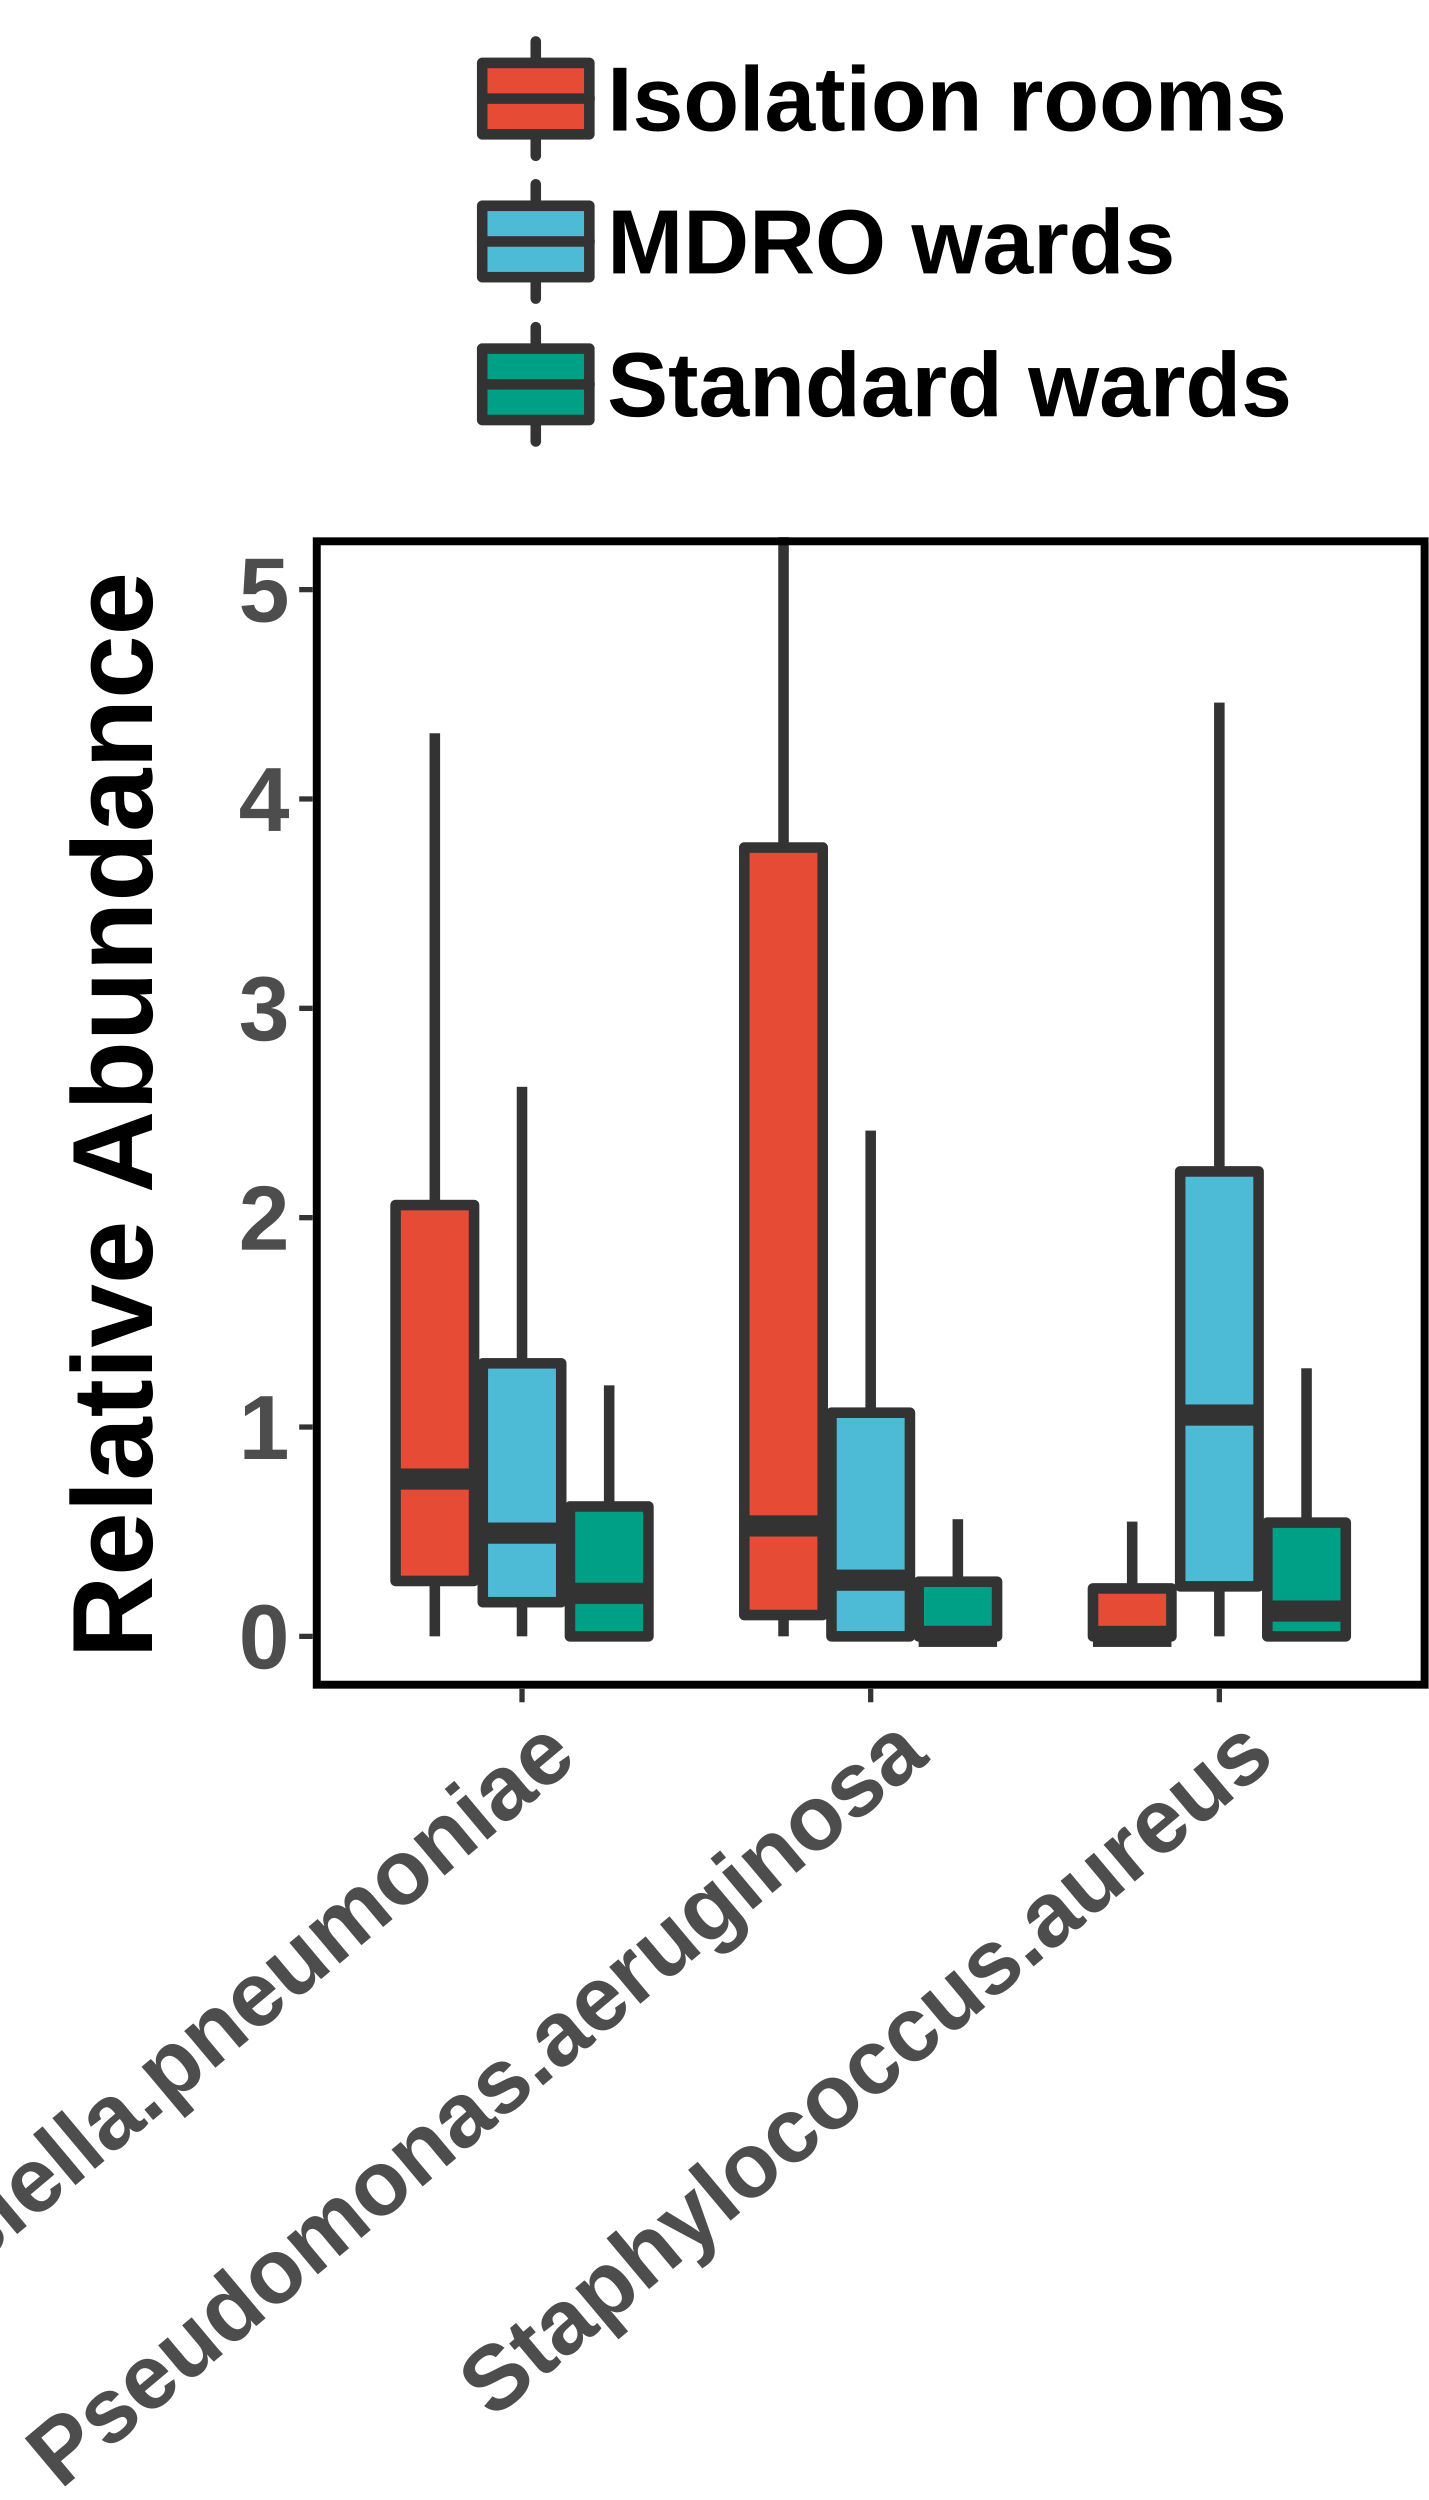
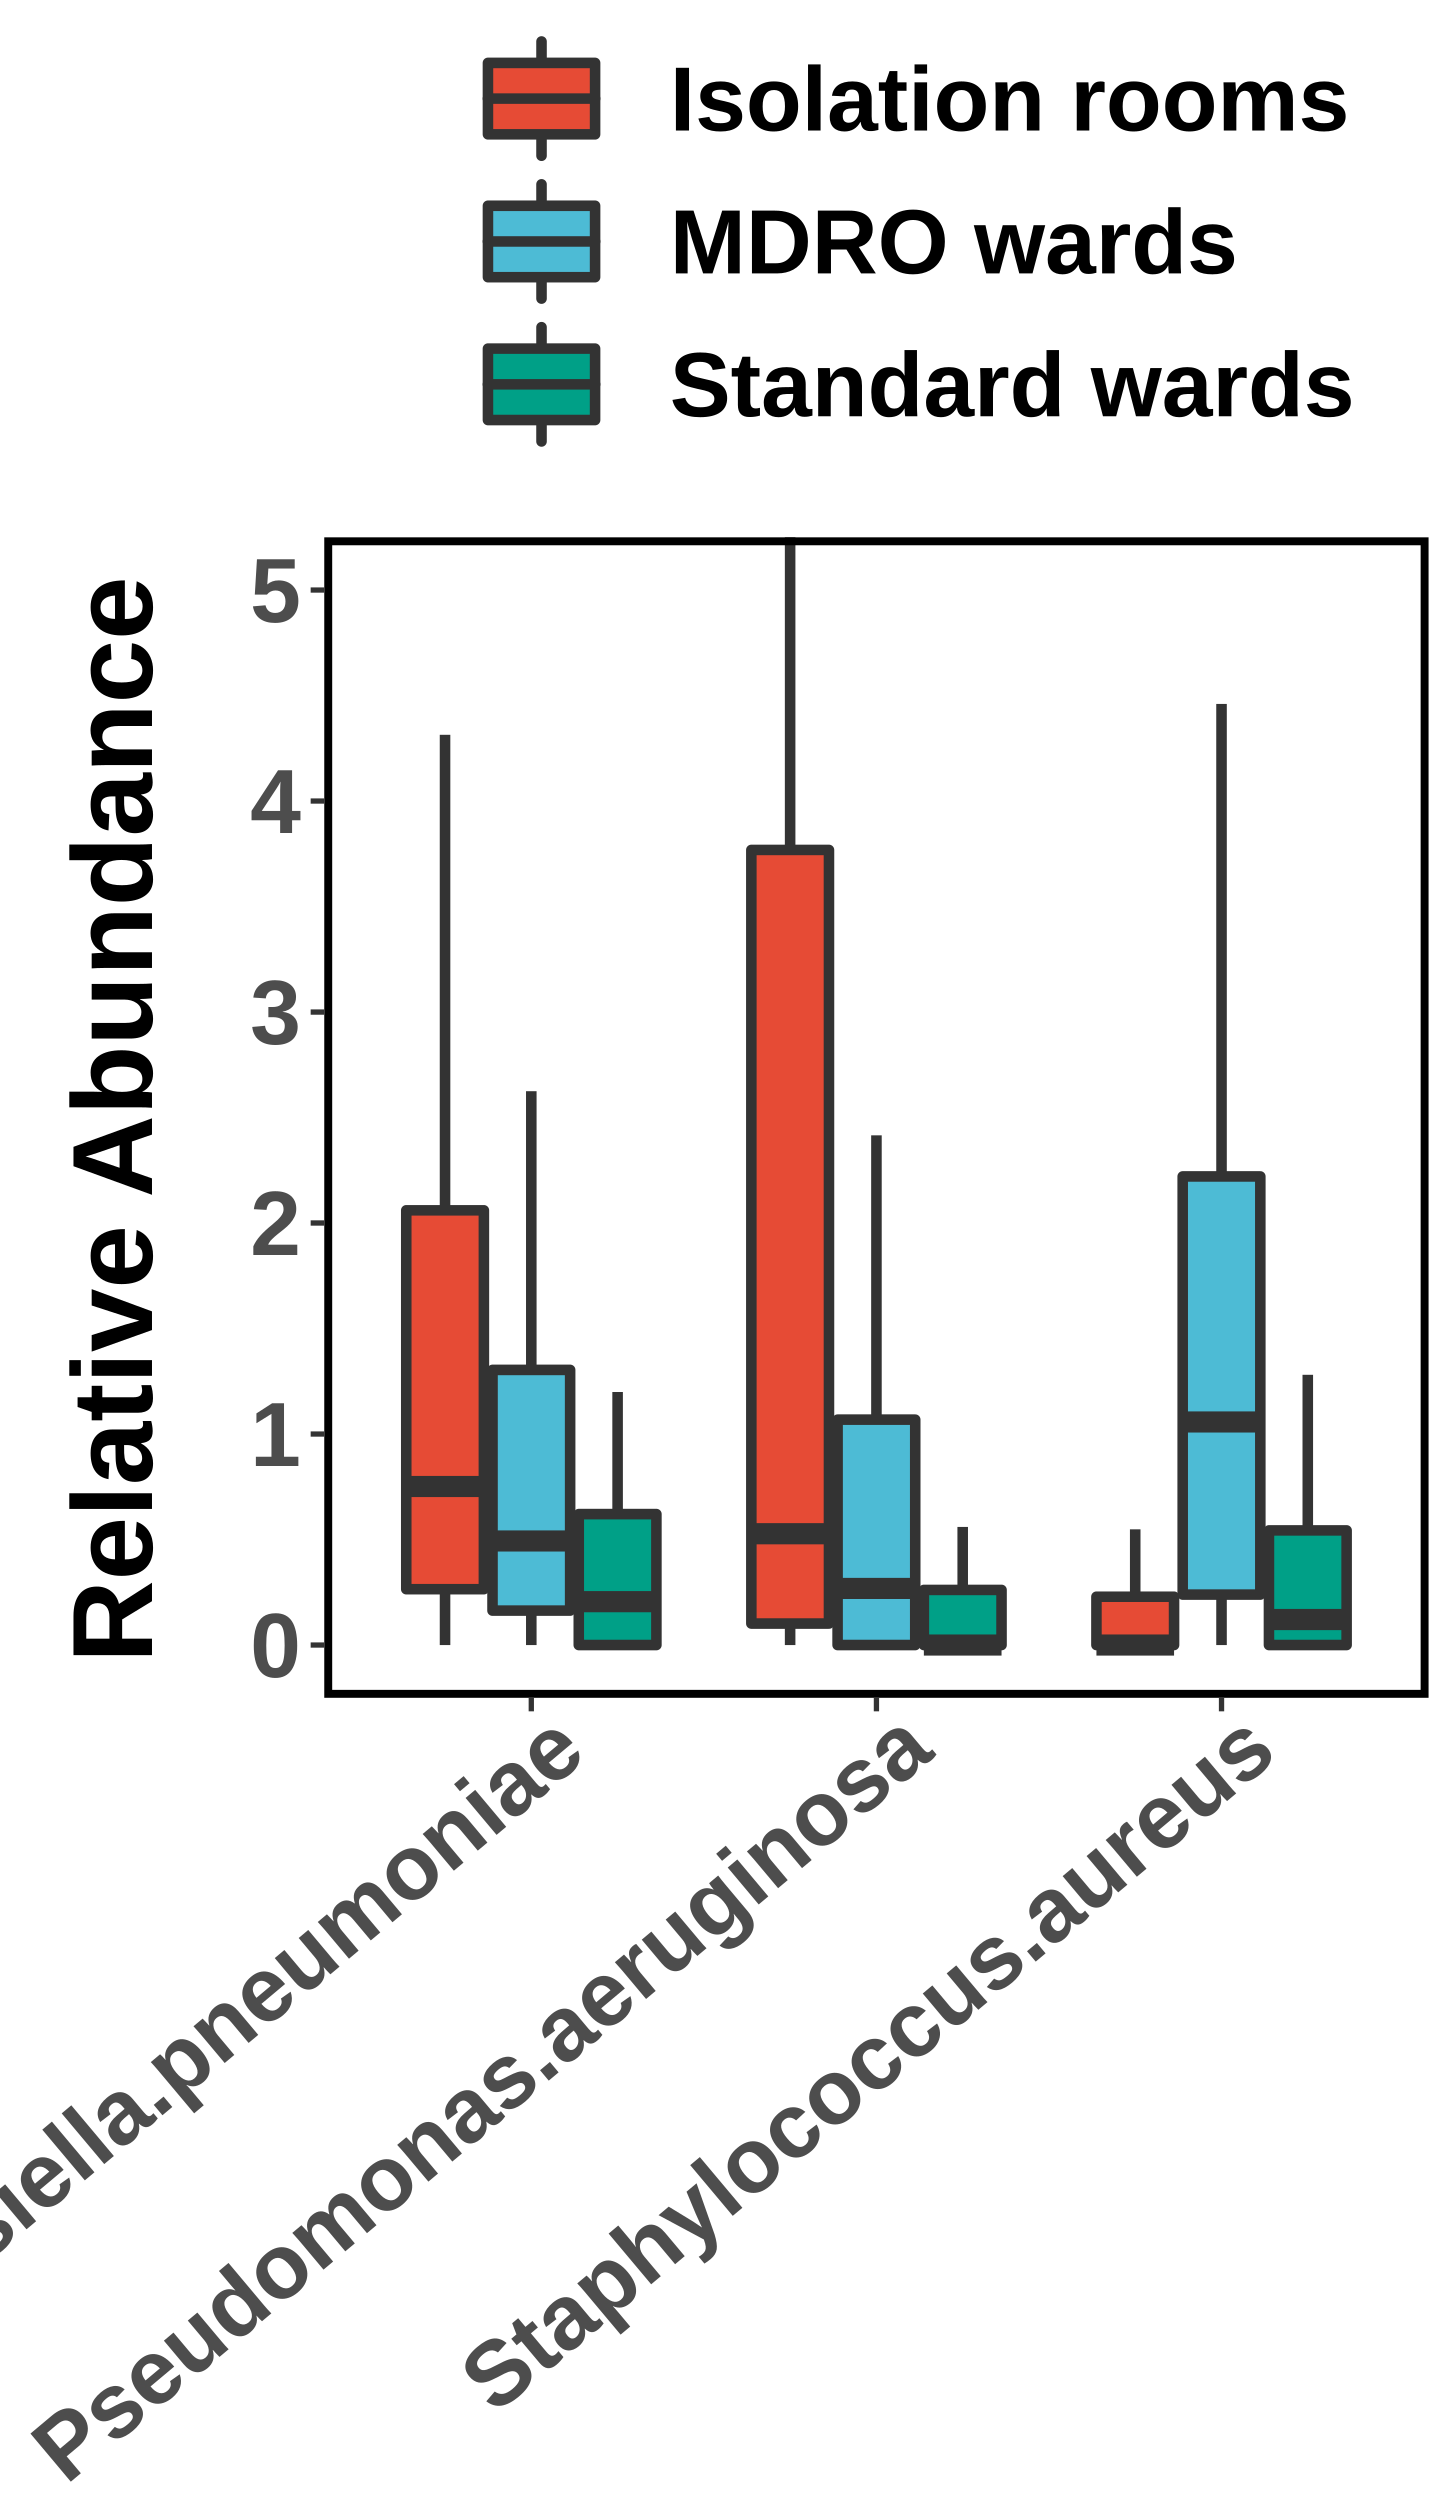
<svg xmlns="http://www.w3.org/2000/svg" viewBox="0 0 288.00 504.00">
  <defs>
    <style type="text/css">
    line, polyline, path, rect, circle {
      fill: none;
      stroke: #000000;
      stroke-linecap: round;
      stroke-linejoin: round;
      stroke-miterlimit: 10.00;
    }
  </style>
  </defs>
  <rect width="100%" height="100%" style="stroke: none; fill: #FFFFFF;" />
  <rect x="0.00" y="0.00" width="288.00" height="504.00" style="stroke-width: 1.07; stroke: #FFFFFF; fill: #FFFFFF;" />
  <defs>
-     <clipPath id="cpNjMuMDU5NHwyODh8MzQwLjQ0MnwxMDguMzE4">
-       <rect x="63.06" y="108.32" width="224.94" height="232.12" />
+     <clipPath id="cpNjUuMzcxOXwyODh8MzQyLjI3NHwxMDguMzE4">
+       <rect x="65.37" y="108.32" width="222.63" height="233.96" />
    </clipPath>
  </defs>
-   <rect x="63.06" y="108.32" width="224.94" height="232.12" style="stroke-width: 1.07; stroke: none; fill: #FFFFFF;" clip-path="url(#cpNjMuMDU5NHwyODh8MzQwLjQ0MnwxMDguMzE4)" />
-   <line x1="87.66" y1="242.94" x2="87.66" y2="147.83" style="stroke-width: 2.13; stroke: #333333; stroke-linecap: butt;" clip-path="url(#cpNjMuMDU5NHwyODh8MzQwLjQ0MnwxMDguMzE4)" />
-   <line x1="87.66" y1="318.72" x2="87.66" y2="329.89" style="stroke-width: 2.13; stroke: #333333; stroke-linecap: butt;" clip-path="url(#cpNjMuMDU5NHwyODh8MzQwLjQ0MnwxMDguMzE4)" />
-   <polyline points="79.75,242.94 79.75,318.72 95.57,318.72 95.57,242.94 79.75,242.94 " style="stroke-width: 2.13; stroke: #333333; fill: #E64B35;" clip-path="url(#cpNjMuMDU5NHwyODh8MzQwLjQ0MnwxMDguMzE4)" />
-   <line x1="79.75" y1="298.18" x2="95.57" y2="298.18" style="stroke-width: 4.27; stroke: #333333; stroke-linecap: butt;" clip-path="url(#cpNjMuMDU5NHwyODh8MzQwLjQ0MnwxMDguMzE4)" />
-   <line x1="105.24" y1="274.85" x2="105.24" y2="219.10" style="stroke-width: 2.13; stroke: #333333; stroke-linecap: butt;" clip-path="url(#cpNjMuMDU5NHwyODh8MzQwLjQ0MnwxMDguMzE4)" />
-   <line x1="105.24" y1="323.00" x2="105.24" y2="329.89" style="stroke-width: 2.13; stroke: #333333; stroke-linecap: butt;" clip-path="url(#cpNjMuMDU5NHwyODh8MzQwLjQ0MnwxMDguMzE4)" />
-   <polyline points="97.33,274.85 97.33,323.00 113.14,323.00 113.14,274.85 97.33,274.85 " style="stroke-width: 2.13; stroke: #333333; fill: #4DBBD5;" clip-path="url(#cpNjMuMDU5NHwyODh8MzQwLjQ0MnwxMDguMzE4)" />
-   <line x1="97.33" y1="309.08" x2="113.14" y2="309.08" style="stroke-width: 4.27; stroke: #333333; stroke-linecap: butt;" clip-path="url(#cpNjMuMDU5NHwyODh8MzQwLjQ0MnwxMDguMzE4)" />
-   <line x1="122.81" y1="303.70" x2="122.81" y2="279.28" style="stroke-width: 2.13; stroke: #333333; stroke-linecap: butt;" clip-path="url(#cpNjMuMDU5NHwyODh8MzQwLjQ0MnwxMDguMzE4)" />
-   <line x1="122.81" y1="329.89" x2="122.81" y2="329.89" style="stroke-width: 2.13; stroke: #333333; stroke-linecap: butt;" clip-path="url(#cpNjMuMDU5NHwyODh8MzQwLjQ0MnwxMDguMzE4)" />
-   <polyline points="114.90,303.70 114.90,329.89 130.72,329.89 130.72,303.70 114.90,303.70 " style="stroke-width: 2.13; stroke: #333333; fill: #00A087;" clip-path="url(#cpNjMuMDU5NHwyODh8MzQwLjQ0MnwxMDguMzE4)" />
-   <line x1="114.90" y1="321.22" x2="130.72" y2="321.22" style="stroke-width: 4.27; stroke: #333333; stroke-linecap: butt;" clip-path="url(#cpNjMuMDU5NHwyODh8MzQwLjQ0MnwxMDguMzE4)" />
-   <line x1="157.96" y1="170.86" x2="157.96" y2="0.00" style="stroke-width: 2.13; stroke: #333333; stroke-linecap: butt;" clip-path="url(#cpNjMuMDU5NHwyODh8MzQwLjQ0MnwxMDguMzE4)" />
-   <line x1="157.96" y1="325.59" x2="157.96" y2="329.89" style="stroke-width: 2.13; stroke: #333333; stroke-linecap: butt;" clip-path="url(#cpNjMuMDU5NHwyODh8MzQwLjQ0MnwxMDguMzE4)" />
-   <polyline points="150.05,170.86 150.05,325.59 165.86,325.59 165.86,170.86 150.05,170.86 " style="stroke-width: 2.13; stroke: #333333; fill: #E64B35;" clip-path="url(#cpNjMuMDU5NHwyODh8MzQwLjQ0MnwxMDguMzE4)" />
-   <line x1="150.05" y1="307.63" x2="165.86" y2="307.63" style="stroke-width: 4.27; stroke: #333333; stroke-linecap: butt;" clip-path="url(#cpNjMuMDU5NHwyODh8MzQwLjQ0MnwxMDguMzE4)" />
-   <line x1="175.53" y1="284.80" x2="175.53" y2="227.93" style="stroke-width: 2.13; stroke: #333333; stroke-linecap: butt;" clip-path="url(#cpNjMuMDU5NHwyODh8MzQwLjQ0MnwxMDguMzE4)" />
-   <line x1="175.53" y1="329.89" x2="175.53" y2="329.89" style="stroke-width: 2.13; stroke: #333333; stroke-linecap: butt;" clip-path="url(#cpNjMuMDU5NHwyODh8MzQwLjQ0MnwxMDguMzE4)" />
-   <polyline points="167.62,284.80 167.62,329.89 183.44,329.89 183.44,284.80 167.62,284.80 " style="stroke-width: 2.13; stroke: #333333; fill: #4DBBD5;" clip-path="url(#cpNjMuMDU5NHwyODh8MzQwLjQ0MnwxMDguMzE4)" />
-   <line x1="167.62" y1="318.57" x2="183.44" y2="318.57" style="stroke-width: 4.27; stroke: #333333; stroke-linecap: butt;" clip-path="url(#cpNjMuMDU5NHwyODh8MzQwLjQ0MnwxMDguMzE4)" />
-   <line x1="193.10" y1="318.87" x2="193.10" y2="306.27" style="stroke-width: 2.13; stroke: #333333; stroke-linecap: butt;" clip-path="url(#cpNjMuMDU5NHwyODh8MzQwLjQ0MnwxMDguMzE4)" />
-   <line x1="193.10" y1="329.89" x2="193.10" y2="329.89" style="stroke-width: 2.13; stroke: #333333; stroke-linecap: butt;" clip-path="url(#cpNjMuMDU5NHwyODh8MzQwLjQ0MnwxMDguMzE4)" />
-   <polyline points="185.20,318.87 185.20,329.89 201.01,329.89 201.01,318.87 185.20,318.87 " style="stroke-width: 2.13; stroke: #333333; fill: #00A087;" clip-path="url(#cpNjMuMDU5NHwyODh8MzQwLjQ0MnwxMDguMzE4)" />
-   <line x1="185.20" y1="329.89" x2="201.01" y2="329.89" style="stroke-width: 4.27; stroke: #333333; stroke-linecap: butt;" clip-path="url(#cpNjMuMDU5NHwyODh8MzQwLjQ0MnwxMDguMzE4)" />
-   <line x1="228.25" y1="320.23" x2="228.25" y2="306.76" style="stroke-width: 2.13; stroke: #333333; stroke-linecap: butt;" clip-path="url(#cpNjMuMDU5NHwyODh8MzQwLjQ0MnwxMDguMzE4)" />
-   <line x1="228.25" y1="329.89" x2="228.25" y2="329.89" style="stroke-width: 2.13; stroke: #333333; stroke-linecap: butt;" clip-path="url(#cpNjMuMDU5NHwyODh8MzQwLjQ0MnwxMDguMzE4)" />
-   <polyline points="220.34,320.23 220.34,329.89 236.16,329.89 236.16,320.23 220.34,320.23 " style="stroke-width: 2.13; stroke: #333333; fill: #E64B35;" clip-path="url(#cpNjMuMDU5NHwyODh8MzQwLjQ0MnwxMDguMzE4)" />
-   <line x1="220.34" y1="329.89" x2="236.16" y2="329.89" style="stroke-width: 4.27; stroke: #333333; stroke-linecap: butt;" clip-path="url(#cpNjMuMDU5NHwyODh8MzQwLjQ0MnwxMDguMzE4)" />
-   <line x1="245.82" y1="236.16" x2="245.82" y2="141.65" style="stroke-width: 2.13; stroke: #333333; stroke-linecap: butt;" clip-path="url(#cpNjMuMDU5NHwyODh8MzQwLjQ0MnwxMDguMzE4)" />
-   <line x1="245.82" y1="319.81" x2="245.82" y2="329.89" style="stroke-width: 2.13; stroke: #333333; stroke-linecap: butt;" clip-path="url(#cpNjMuMDU5NHwyODh8MzQwLjQ0MnwxMDguMzE4)" />
-   <polyline points="237.92,236.16 237.92,319.81 253.73,319.81 253.73,236.16 237.92,236.16 " style="stroke-width: 2.13; stroke: #333333; fill: #4DBBD5;" clip-path="url(#cpNjMuMDU5NHwyODh8MzQwLjQ0MnwxMDguMzE4)" />
-   <line x1="237.92" y1="285.28" x2="253.73" y2="285.28" style="stroke-width: 4.27; stroke: #333333; stroke-linecap: butt;" clip-path="url(#cpNjMuMDU5NHwyODh8MzQwLjQ0MnwxMDguMzE4)" />
-   <line x1="263.40" y1="306.96" x2="263.40" y2="275.84" style="stroke-width: 2.13; stroke: #333333; stroke-linecap: butt;" clip-path="url(#cpNjMuMDU5NHwyODh8MzQwLjQ0MnwxMDguMzE4)" />
-   <line x1="263.40" y1="329.89" x2="263.40" y2="329.89" style="stroke-width: 2.13; stroke: #333333; stroke-linecap: butt;" clip-path="url(#cpNjMuMDU5NHwyODh8MzQwLjQ0MnwxMDguMzE4)" />
-   <polyline points="255.49,306.96 255.49,329.89 271.31,329.89 271.31,306.96 255.49,306.96 " style="stroke-width: 2.13; stroke: #333333; fill: #00A087;" clip-path="url(#cpNjMuMDU5NHwyODh8MzQwLjQ0MnwxMDguMzE4)" />
-   <line x1="255.49" y1="324.79" x2="271.31" y2="324.79" style="stroke-width: 4.27; stroke: #333333; stroke-linecap: butt;" clip-path="url(#cpNjMuMDU5NHwyODh8MzQwLjQ0MnwxMDguMzE4)" />
-   <rect x="63.06" y="108.32" width="224.94" height="232.12" style="stroke-width: 3.20;" clip-path="url(#cpNjMuMDU5NHwyODh8MzQwLjQ0MnwxMDguMzE4)" />
+   <rect x="65.37" y="108.32" width="222.63" height="233.96" style="stroke-width: 1.07; stroke: none; fill: #FFFFFF;" clip-path="url(#cpNjUuMzcxOXwyODh8MzQyLjI3NHwxMDguMzE4)" />
+   <line x1="89.72" y1="244.00" x2="89.72" y2="148.14" style="stroke-width: 2.13; stroke: #333333; stroke-linecap: butt;" clip-path="url(#cpNjUuMzcxOXwyODh8MzQyLjI3NHwxMDguMzE4)" />
+   <line x1="89.72" y1="320.38" x2="89.72" y2="331.64" style="stroke-width: 2.13; stroke: #333333; stroke-linecap: butt;" clip-path="url(#cpNjUuMzcxOXwyODh8MzQyLjI3NHwxMDguMzE4)" />
+   <polyline points="81.90,244.00 81.90,320.38 97.55,320.38 97.55,244.00 81.90,244.00 " style="stroke-width: 2.13; stroke: #333333; fill: #E64B35;" clip-path="url(#cpNjUuMzcxOXwyODh8MzQyLjI3NHwxMDguMzE4)" />
+   <line x1="81.90" y1="299.68" x2="97.55" y2="299.68" style="stroke-width: 4.27; stroke: #333333; stroke-linecap: butt;" clip-path="url(#cpNjUuMzcxOXwyODh8MzQyLjI3NHwxMDguMzE4)" />
+   <line x1="107.11" y1="276.17" x2="107.11" y2="219.98" style="stroke-width: 2.13; stroke: #333333; stroke-linecap: butt;" clip-path="url(#cpNjUuMzcxOXwyODh8MzQyLjI3NHwxMDguMzE4)" />
+   <line x1="107.11" y1="324.70" x2="107.11" y2="331.64" style="stroke-width: 2.13; stroke: #333333; stroke-linecap: butt;" clip-path="url(#cpNjUuMzcxOXwyODh8MzQyLjI3NHwxMDguMzE4)" />
+   <polyline points="99.29,276.17 99.29,324.70 114.94,324.70 114.94,276.17 99.29,276.17 " style="stroke-width: 2.13; stroke: #333333; fill: #4DBBD5;" clip-path="url(#cpNjUuMzcxOXwyODh8MzQyLjI3NHwxMDguMzE4)" />
+   <line x1="99.29" y1="310.66" x2="114.94" y2="310.66" style="stroke-width: 4.27; stroke: #333333; stroke-linecap: butt;" clip-path="url(#cpNjUuMzcxOXwyODh8MzQyLjI3NHwxMDguMzE4)" />
+   <line x1="124.51" y1="305.24" x2="124.51" y2="280.63" style="stroke-width: 2.13; stroke: #333333; stroke-linecap: butt;" clip-path="url(#cpNjUuMzcxOXwyODh8MzQyLjI3NHwxMDguMzE4)" />
+   <line x1="124.51" y1="331.64" x2="124.51" y2="331.64" style="stroke-width: 2.13; stroke: #333333; stroke-linecap: butt;" clip-path="url(#cpNjUuMzcxOXwyODh8MzQyLjI3NHwxMDguMzE4)" />
+   <polyline points="116.68,305.24 116.68,331.64 132.33,331.64 132.33,305.24 116.68,305.24 " style="stroke-width: 2.13; stroke: #333333; fill: #00A087;" clip-path="url(#cpNjUuMzcxOXwyODh8MzQyLjI3NHwxMDguMzE4)" />
+   <line x1="116.68" y1="322.90" x2="132.33" y2="322.90" style="stroke-width: 4.27; stroke: #333333; stroke-linecap: butt;" clip-path="url(#cpNjUuMzcxOXwyODh8MzQyLjI3NHwxMDguMzE4)" />
+   <line x1="159.29" y1="171.35" x2="159.29" y2="0.00" style="stroke-width: 2.13; stroke: #333333; stroke-linecap: butt;" clip-path="url(#cpNjUuMzcxOXwyODh8MzQyLjI3NHwxMDguMzE4)" />
+   <line x1="159.29" y1="327.31" x2="159.29" y2="331.64" style="stroke-width: 2.13; stroke: #333333; stroke-linecap: butt;" clip-path="url(#cpNjUuMzcxOXwyODh8MzQyLjI3NHwxMDguMzE4)" />
+   <polyline points="151.47,171.35 151.47,327.31 167.12,327.31 167.12,171.35 151.47,171.35 " style="stroke-width: 2.13; stroke: #333333; fill: #E64B35;" clip-path="url(#cpNjUuMzcxOXwyODh8MzQyLjI3NHwxMDguMzE4)" />
+   <line x1="151.47" y1="309.20" x2="167.12" y2="309.20" style="stroke-width: 4.27; stroke: #333333; stroke-linecap: butt;" clip-path="url(#cpNjUuMzcxOXwyODh8MzQyLjI3NHwxMDguMzE4)" />
+   <line x1="176.69" y1="286.20" x2="176.69" y2="228.88" style="stroke-width: 2.13; stroke: #333333; stroke-linecap: butt;" clip-path="url(#cpNjUuMzcxOXwyODh8MzQyLjI3NHwxMDguMzE4)" />
+   <line x1="176.69" y1="331.64" x2="176.69" y2="331.64" style="stroke-width: 2.13; stroke: #333333; stroke-linecap: butt;" clip-path="url(#cpNjUuMzcxOXwyODh8MzQyLjI3NHwxMDguMzE4)" />
+   <polyline points="168.86,286.20 168.86,331.64 184.51,331.64 184.51,286.20 168.86,286.20 " style="stroke-width: 2.13; stroke: #333333; fill: #4DBBD5;" clip-path="url(#cpNjUuMzcxOXwyODh8MzQyLjI3NHwxMDguMzE4)" />
+   <line x1="168.86" y1="320.23" x2="184.51" y2="320.23" style="stroke-width: 4.27; stroke: #333333; stroke-linecap: butt;" clip-path="url(#cpNjUuMzcxOXwyODh8MzQyLjI3NHwxMDguMzE4)" />
+   <line x1="194.08" y1="320.53" x2="194.08" y2="307.83" style="stroke-width: 2.13; stroke: #333333; stroke-linecap: butt;" clip-path="url(#cpNjUuMzcxOXwyODh8MzQyLjI3NHwxMDguMzE4)" />
+   <line x1="194.08" y1="331.64" x2="194.08" y2="331.64" style="stroke-width: 2.13; stroke: #333333; stroke-linecap: butt;" clip-path="url(#cpNjUuMzcxOXwyODh8MzQyLjI3NHwxMDguMzE4)" />
+   <polyline points="186.25,320.53 186.25,331.64 201.91,331.64 201.91,320.53 186.25,320.53 " style="stroke-width: 2.13; stroke: #333333; fill: #00A087;" clip-path="url(#cpNjUuMzcxOXwyODh8MzQyLjI3NHwxMDguMzE4)" />
+   <line x1="186.25" y1="331.64" x2="201.91" y2="331.64" style="stroke-width: 4.27; stroke: #333333; stroke-linecap: butt;" clip-path="url(#cpNjUuMzcxOXwyODh8MzQyLjI3NHwxMDguMzE4)" />
+   <line x1="228.86" y1="321.90" x2="228.86" y2="308.32" style="stroke-width: 2.13; stroke: #333333; stroke-linecap: butt;" clip-path="url(#cpNjUuMzcxOXwyODh8MzQyLjI3NHwxMDguMzE4)" />
+   <line x1="228.86" y1="331.64" x2="228.86" y2="331.64" style="stroke-width: 2.13; stroke: #333333; stroke-linecap: butt;" clip-path="url(#cpNjUuMzcxOXwyODh8MzQyLjI3NHwxMDguMzE4)" />
+   <polyline points="221.04,321.90 221.04,331.64 236.69,331.64 236.69,321.90 221.04,321.90 " style="stroke-width: 2.13; stroke: #333333; fill: #E64B35;" clip-path="url(#cpNjUuMzcxOXwyODh8MzQyLjI3NHwxMDguMzE4)" />
+   <line x1="221.04" y1="331.64" x2="236.69" y2="331.64" style="stroke-width: 4.27; stroke: #333333; stroke-linecap: butt;" clip-path="url(#cpNjUuMzcxOXwyODh8MzQyLjI3NHwxMDguMzE4)" />
+   <line x1="246.26" y1="237.17" x2="246.26" y2="141.91" style="stroke-width: 2.13; stroke: #333333; stroke-linecap: butt;" clip-path="url(#cpNjUuMzcxOXwyODh8MzQyLjI3NHwxMDguMzE4)" />
+   <line x1="246.26" y1="321.47" x2="246.26" y2="331.64" style="stroke-width: 2.13; stroke: #333333; stroke-linecap: butt;" clip-path="url(#cpNjUuMzcxOXwyODh8MzQyLjI3NHwxMDguMzE4)" />
+   <polyline points="238.43,237.17 238.43,321.47 254.08,321.47 254.08,237.17 238.43,237.17 " style="stroke-width: 2.13; stroke: #333333; fill: #4DBBD5;" clip-path="url(#cpNjUuMzcxOXwyODh8MzQyLjI3NHwxMDguMzE4)" />
+   <line x1="238.43" y1="286.67" x2="254.08" y2="286.67" style="stroke-width: 4.27; stroke: #333333; stroke-linecap: butt;" clip-path="url(#cpNjUuMzcxOXwyODh8MzQyLjI3NHwxMDguMzE4)" />
+   <line x1="263.65" y1="308.53" x2="263.65" y2="277.16" style="stroke-width: 2.13; stroke: #333333; stroke-linecap: butt;" clip-path="url(#cpNjUuMzcxOXwyODh8MzQyLjI3NHwxMDguMzE4)" />
+   <line x1="263.65" y1="331.64" x2="263.65" y2="331.64" style="stroke-width: 2.13; stroke: #333333; stroke-linecap: butt;" clip-path="url(#cpNjUuMzcxOXwyODh8MzQyLjI3NHwxMDguMzE4)" />
+   <polyline points="255.82,308.53 255.82,331.64 271.48,331.64 271.48,308.53 255.82,308.53 " style="stroke-width: 2.13; stroke: #333333; fill: #00A087;" clip-path="url(#cpNjUuMzcxOXwyODh8MzQyLjI3NHwxMDguMzE4)" />
+   <line x1="255.82" y1="326.50" x2="271.48" y2="326.50" style="stroke-width: 4.27; stroke: #333333; stroke-linecap: butt;" clip-path="url(#cpNjUuMzcxOXwyODh8MzQyLjI3NHwxMDguMzE4)" />
+   <rect x="65.37" y="108.32" width="222.63" height="233.96" style="stroke-width: 3.20;" clip-path="url(#cpNjUuMzcxOXwyODh8MzQyLjI3NHwxMDguMzE4)" />
  <defs>
    <clipPath id="cpMHwyODh8NTA0fDA=">
      <rect x="0.00" y="0.00" width="288.00" height="504.00" />
    </clipPath>
  </defs>
  <g clip-path="url(#cpMHwyODh8NTA0fDA=)">
-     <text x="48.12" y="336.34" style="font-size: 18.40px; font-weight: bold; fill: #4D4D4D; font-family: Arial;" textLength="10.01px" lengthAdjust="spacingAndGlyphs">0</text>
+     <text x="50.43" y="338.09" style="font-size: 18.40px; font-weight: bold; fill: #4D4D4D; font-family: Arial;" textLength="10.01px" lengthAdjust="spacingAndGlyphs">0</text>
  </g>
  <g clip-path="url(#cpMHwyODh8NTA0fDA=)">
-     <text x="48.12" y="294.13" style="font-size: 18.40px; font-weight: bold; fill: #4D4D4D; font-family: Arial;" textLength="10.01px" lengthAdjust="spacingAndGlyphs">1</text>
+     <text x="50.43" y="295.55" style="font-size: 18.40px; font-weight: bold; fill: #4D4D4D; font-family: Arial;" textLength="10.01px" lengthAdjust="spacingAndGlyphs">1</text>
  </g>
  <g clip-path="url(#cpMHwyODh8NTA0fDA=)">
-     <text x="48.12" y="251.93" style="font-size: 18.40px; font-weight: bold; fill: #4D4D4D; font-family: Arial;" textLength="10.01px" lengthAdjust="spacingAndGlyphs">2</text>
+     <text x="50.43" y="253.01" style="font-size: 18.40px; font-weight: bold; fill: #4D4D4D; font-family: Arial;" textLength="10.01px" lengthAdjust="spacingAndGlyphs">2</text>
  </g>
  <g clip-path="url(#cpMHwyODh8NTA0fDA=)">
-     <text x="48.12" y="209.72" style="font-size: 18.40px; font-weight: bold; fill: #4D4D4D; font-family: Arial;" textLength="10.01px" lengthAdjust="spacingAndGlyphs">3</text>
+     <text x="50.43" y="210.47" style="font-size: 18.40px; font-weight: bold; fill: #4D4D4D; font-family: Arial;" textLength="10.01px" lengthAdjust="spacingAndGlyphs">3</text>
  </g>
  <g clip-path="url(#cpMHwyODh8NTA0fDA=)">
-     <text x="48.12" y="167.52" style="font-size: 18.40px; font-weight: bold; fill: #4D4D4D; font-family: Arial;" textLength="10.01px" lengthAdjust="spacingAndGlyphs">4</text>
+     <text x="50.43" y="167.94" style="font-size: 18.40px; font-weight: bold; fill: #4D4D4D; font-family: Arial;" textLength="10.01px" lengthAdjust="spacingAndGlyphs">4</text>
  </g>
  <g clip-path="url(#cpMHwyODh8NTA0fDA=)">
-     <text x="48.12" y="125.31" style="font-size: 18.40px; font-weight: bold; fill: #4D4D4D; font-family: Arial;" textLength="10.01px" lengthAdjust="spacingAndGlyphs">5</text>
+     <text x="50.43" y="125.40" style="font-size: 18.40px; font-weight: bold; fill: #4D4D4D; font-family: Arial;" textLength="10.01px" lengthAdjust="spacingAndGlyphs">5</text>
  </g>
-   <polyline points="60.32,329.89 63.06,329.89 " style="stroke-width: 1.07; stroke: #333333; stroke-linecap: butt;" clip-path="url(#cpMHwyODh8NTA0fDA=)" />
-   <polyline points="60.32,287.69 63.06,287.69 " style="stroke-width: 1.07; stroke: #333333; stroke-linecap: butt;" clip-path="url(#cpMHwyODh8NTA0fDA=)" />
-   <polyline points="60.32,245.48 63.06,245.48 " style="stroke-width: 1.07; stroke: #333333; stroke-linecap: butt;" clip-path="url(#cpMHwyODh8NTA0fDA=)" />
-   <polyline points="60.32,203.28 63.06,203.28 " style="stroke-width: 1.07; stroke: #333333; stroke-linecap: butt;" clip-path="url(#cpMHwyODh8NTA0fDA=)" />
-   <polyline points="60.32,161.07 63.06,161.07 " style="stroke-width: 1.07; stroke: #333333; stroke-linecap: butt;" clip-path="url(#cpMHwyODh8NTA0fDA=)" />
-   <polyline points="60.32,118.87 63.06,118.87 " style="stroke-width: 1.07; stroke: #333333; stroke-linecap: butt;" clip-path="url(#cpMHwyODh8NTA0fDA=)" />
-   <polyline points="105.24,343.18 105.24,340.44 " style="stroke-width: 1.07; stroke: #333333; stroke-linecap: butt;" clip-path="url(#cpMHwyODh8NTA0fDA=)" />
-   <polyline points="175.53,343.18 175.53,340.44 " style="stroke-width: 1.07; stroke: #333333; stroke-linecap: butt;" clip-path="url(#cpMHwyODh8NTA0fDA=)" />
-   <polyline points="245.82,343.18 245.82,340.44 " style="stroke-width: 1.07; stroke: #333333; stroke-linecap: butt;" clip-path="url(#cpMHwyODh8NTA0fDA=)" />
+   <polyline points="62.63,331.64 65.37,331.64 " style="stroke-width: 1.07; stroke: #333333; stroke-linecap: butt;" clip-path="url(#cpMHwyODh8NTA0fDA=)" />
+   <polyline points="62.63,289.10 65.37,289.10 " style="stroke-width: 1.07; stroke: #333333; stroke-linecap: butt;" clip-path="url(#cpMHwyODh8NTA0fDA=)" />
+   <polyline points="62.63,246.56 65.37,246.56 " style="stroke-width: 1.07; stroke: #333333; stroke-linecap: butt;" clip-path="url(#cpMHwyODh8NTA0fDA=)" />
+   <polyline points="62.63,204.03 65.37,204.03 " style="stroke-width: 1.07; stroke: #333333; stroke-linecap: butt;" clip-path="url(#cpMHwyODh8NTA0fDA=)" />
+   <polyline points="62.63,161.49 65.37,161.49 " style="stroke-width: 1.07; stroke: #333333; stroke-linecap: butt;" clip-path="url(#cpMHwyODh8NTA0fDA=)" />
+   <polyline points="62.63,118.95 65.37,118.95 " style="stroke-width: 1.07; stroke: #333333; stroke-linecap: butt;" clip-path="url(#cpMHwyODh8NTA0fDA=)" />
+   <polyline points="107.11,345.01 107.11,342.27 " style="stroke-width: 1.07; stroke: #333333; stroke-linecap: butt;" clip-path="url(#cpMHwyODh8NTA0fDA=)" />
+   <polyline points="176.69,345.01 176.69,342.27 " style="stroke-width: 1.07; stroke: #333333; stroke-linecap: butt;" clip-path="url(#cpMHwyODh8NTA0fDA=)" />
+   <polyline points="246.26,345.01 246.26,342.27 " style="stroke-width: 1.07; stroke: #333333; stroke-linecap: butt;" clip-path="url(#cpMHwyODh8NTA0fDA=)" />
  <g clip-path="url(#cpMHwyODh8NTA0fDA=)">
-     <text transform="translate(-35.90,483.42) rotate(-40)" style="font-size: 18.40px; font-weight: bold; fill: #4D4D4D; font-family: Arial;" textLength="195.06px" lengthAdjust="spacingAndGlyphs">Klebsiella.pneumoniae</text>
+     <text transform="translate(-34.02,482.46) rotate(-40)" style="font-size: 18.40px; font-weight: bold; fill: #4D4D4D; font-family: Arial;" textLength="195.06px" lengthAdjust="spacingAndGlyphs">Klebsiella.pneumoniae</text>
  </g>
  <g clip-path="url(#cpMHwyODh8NTA0fDA=)">
-     <text transform="translate(12.18,502.06) rotate(-40)" style="font-size: 18.40px; font-weight: bold; fill: #4D4D4D; font-family: Arial;" textLength="224.06px" lengthAdjust="spacingAndGlyphs">Pseudomonas.aeruginosa</text>
+     <text transform="translate(13.33,501.10) rotate(-40)" style="font-size: 18.40px; font-weight: bold; fill: #4D4D4D; font-family: Arial;" textLength="224.06px" lengthAdjust="spacingAndGlyphs">Pseudomonas.aeruginosa</text>
  </g>
  <g clip-path="url(#cpMHwyODh8NTA0fDA=)">
-     <text transform="translate(99.32,487.93) rotate(-40)" style="font-size: 18.40px; font-weight: bold; fill: #4D4D4D; font-family: Arial;" textLength="202.07px" lengthAdjust="spacingAndGlyphs">Staphylococcus.aureus</text>
+     <text transform="translate(99.75,486.97) rotate(-40)" style="font-size: 18.40px; font-weight: bold; fill: #4D4D4D; font-family: Arial;" textLength="202.07px" lengthAdjust="spacingAndGlyphs">Staphylococcus.aureus</text>
  </g>
  <g clip-path="url(#cpMHwyODh8NTA0fDA=)">
-     <text transform="translate(30.64,334.30) rotate(-90)" style="font-size: 23.00px; font-weight: bold; font-family: Arial;" textLength="219.84px" lengthAdjust="spacingAndGlyphs">Relative Abundance</text>
+     <text transform="translate(30.64,335.21) rotate(-90)" style="font-size: 23.00px; font-weight: bold; font-family: Arial;" textLength="219.84px" lengthAdjust="spacingAndGlyphs">Relative Abundance</text>
  </g>
-   <rect x="88.13" y="-0.00" width="174.79" height="97.36" style="stroke-width: 1.07; stroke: none; fill: #FFFFFF;" clip-path="url(#cpMHwyODh8NTA0fDA=)" />
-   <rect x="93.61" y="5.48" width="28.80" height="28.80" style="stroke-width: 1.07; stroke: none; fill: #FFFFFF;" clip-path="url(#cpMHwyODh8NTA0fDA=)" />
-   <polyline points="108.01,31.40 108.01,27.08 " style="stroke-width: 2.13; stroke: #333333;" clip-path="url(#cpMHwyODh8NTA0fDA=)" />
-   <polyline points="108.01,12.68 108.01,8.36 " style="stroke-width: 2.13; stroke: #333333;" clip-path="url(#cpMHwyODh8NTA0fDA=)" />
-   <rect x="97.21" y="12.68" width="21.60" height="14.40" style="stroke-width: 2.13; stroke: #333333; fill: #E64B35;" clip-path="url(#cpMHwyODh8NTA0fDA=)" />
-   <polyline points="97.21,19.88 118.81,19.88 " style="stroke-width: 2.13; stroke: #333333;" clip-path="url(#cpMHwyODh8NTA0fDA=)" />
-   <rect x="93.61" y="34.28" width="28.80" height="28.80" style="stroke-width: 1.07; stroke: none; fill: #FFFFFF;" clip-path="url(#cpMHwyODh8NTA0fDA=)" />
-   <polyline points="108.01,60.20 108.01,55.88 " style="stroke-width: 2.13; stroke: #333333;" clip-path="url(#cpMHwyODh8NTA0fDA=)" />
-   <polyline points="108.01,41.48 108.01,37.16 " style="stroke-width: 2.13; stroke: #333333;" clip-path="url(#cpMHwyODh8NTA0fDA=)" />
-   <rect x="97.21" y="41.48" width="21.60" height="14.40" style="stroke-width: 2.13; stroke: #333333; fill: #4DBBD5;" clip-path="url(#cpMHwyODh8NTA0fDA=)" />
-   <polyline points="97.21,48.68 118.81,48.68 " style="stroke-width: 2.13; stroke: #333333;" clip-path="url(#cpMHwyODh8NTA0fDA=)" />
-   <rect x="93.61" y="63.08" width="28.80" height="28.80" style="stroke-width: 1.07; stroke: none; fill: #FFFFFF;" clip-path="url(#cpMHwyODh8NTA0fDA=)" />
-   <polyline points="108.01,89.00 108.01,84.68 " style="stroke-width: 2.13; stroke: #333333;" clip-path="url(#cpMHwyODh8NTA0fDA=)" />
-   <polyline points="108.01,70.28 108.01,65.96 " style="stroke-width: 2.13; stroke: #333333;" clip-path="url(#cpMHwyODh8NTA0fDA=)" />
-   <rect x="97.21" y="70.28" width="21.60" height="14.40" style="stroke-width: 2.13; stroke: #333333; fill: #00A087;" clip-path="url(#cpMHwyODh8NTA0fDA=)" />
-   <polyline points="97.21,77.48 118.81,77.48 " style="stroke-width: 2.13; stroke: #333333;" clip-path="url(#cpMHwyODh8NTA0fDA=)" />
+   <rect x="77.83" y="-0.00" width="197.71" height="97.36" style="stroke-width: 1.07; stroke: none; fill: #FFFFFF;" clip-path="url(#cpMHwyODh8NTA0fDA=)" />
+   <rect x="94.77" y="5.48" width="28.80" height="28.80" style="stroke-width: 1.07; stroke: none; fill: #FFFFFF;" clip-path="url(#cpMHwyODh8NTA0fDA=)" />
+   <polyline points="109.17,31.40 109.17,27.08 " style="stroke-width: 2.13; stroke: #333333;" clip-path="url(#cpMHwyODh8NTA0fDA=)" />
+   <polyline points="109.17,12.68 109.17,8.36 " style="stroke-width: 2.13; stroke: #333333;" clip-path="url(#cpMHwyODh8NTA0fDA=)" />
+   <rect x="98.37" y="12.68" width="21.60" height="14.40" style="stroke-width: 2.13; stroke: #333333; fill: #E64B35;" clip-path="url(#cpMHwyODh8NTA0fDA=)" />
+   <polyline points="98.37,19.88 119.97,19.88 " style="stroke-width: 2.13; stroke: #333333;" clip-path="url(#cpMHwyODh8NTA0fDA=)" />
+   <rect x="94.77" y="34.28" width="28.80" height="28.80" style="stroke-width: 1.07; stroke: none; fill: #FFFFFF;" clip-path="url(#cpMHwyODh8NTA0fDA=)" />
+   <polyline points="109.17,60.20 109.17,55.88 " style="stroke-width: 2.13; stroke: #333333;" clip-path="url(#cpMHwyODh8NTA0fDA=)" />
+   <polyline points="109.17,41.48 109.17,37.16 " style="stroke-width: 2.13; stroke: #333333;" clip-path="url(#cpMHwyODh8NTA0fDA=)" />
+   <rect x="98.37" y="41.48" width="21.60" height="14.40" style="stroke-width: 2.13; stroke: #333333; fill: #4DBBD5;" clip-path="url(#cpMHwyODh8NTA0fDA=)" />
+   <polyline points="98.37,48.68 119.97,48.68 " style="stroke-width: 2.13; stroke: #333333;" clip-path="url(#cpMHwyODh8NTA0fDA=)" />
+   <rect x="94.77" y="63.08" width="28.80" height="28.80" style="stroke-width: 1.07; stroke: none; fill: #FFFFFF;" clip-path="url(#cpMHwyODh8NTA0fDA=)" />
+   <polyline points="109.17,89.00 109.17,84.68 " style="stroke-width: 2.13; stroke: #333333;" clip-path="url(#cpMHwyODh8NTA0fDA=)" />
+   <polyline points="109.17,70.28 109.17,65.96 " style="stroke-width: 2.13; stroke: #333333;" clip-path="url(#cpMHwyODh8NTA0fDA=)" />
+   <rect x="98.37" y="70.28" width="21.60" height="14.40" style="stroke-width: 2.13; stroke: #333333; fill: #00A087;" clip-path="url(#cpMHwyODh8NTA0fDA=)" />
+   <polyline points="98.37,77.48 119.97,77.48 " style="stroke-width: 2.13; stroke: #333333;" clip-path="url(#cpMHwyODh8NTA0fDA=)" />
  <g clip-path="url(#cpMHwyODh8NTA0fDA=)">
-     <text x="122.41" y="26.32" style="font-size: 18.40px; font-weight: bold; font-family: Arial;" textLength="134.02px" lengthAdjust="spacingAndGlyphs">Isolation rooms</text>
+     <text x="135.03" y="26.32" style="font-size: 18.40px; font-weight: bold; font-family: Arial;" textLength="134.02px" lengthAdjust="spacingAndGlyphs">Isolation rooms</text>
  </g>
  <g clip-path="url(#cpMHwyODh8NTA0fDA=)">
-     <text x="122.41" y="55.12" style="font-size: 18.40px; font-weight: bold; font-family: Arial;" textLength="112.02px" lengthAdjust="spacingAndGlyphs">MDRO wards</text>
+     <text x="135.03" y="55.12" style="font-size: 18.40px; font-weight: bold; font-family: Arial;" textLength="112.02px" lengthAdjust="spacingAndGlyphs">MDRO wards</text>
  </g>
  <g clip-path="url(#cpMHwyODh8NTA0fDA=)">
-     <text x="122.41" y="83.92" style="font-size: 18.40px; font-weight: bold; font-family: Arial;" textLength="135.04px" lengthAdjust="spacingAndGlyphs">Standard wards</text>
+     <text x="135.03" y="83.92" style="font-size: 18.40px; font-weight: bold; font-family: Arial;" textLength="135.04px" lengthAdjust="spacingAndGlyphs">Standard wards</text>
  </g>
</svg>
